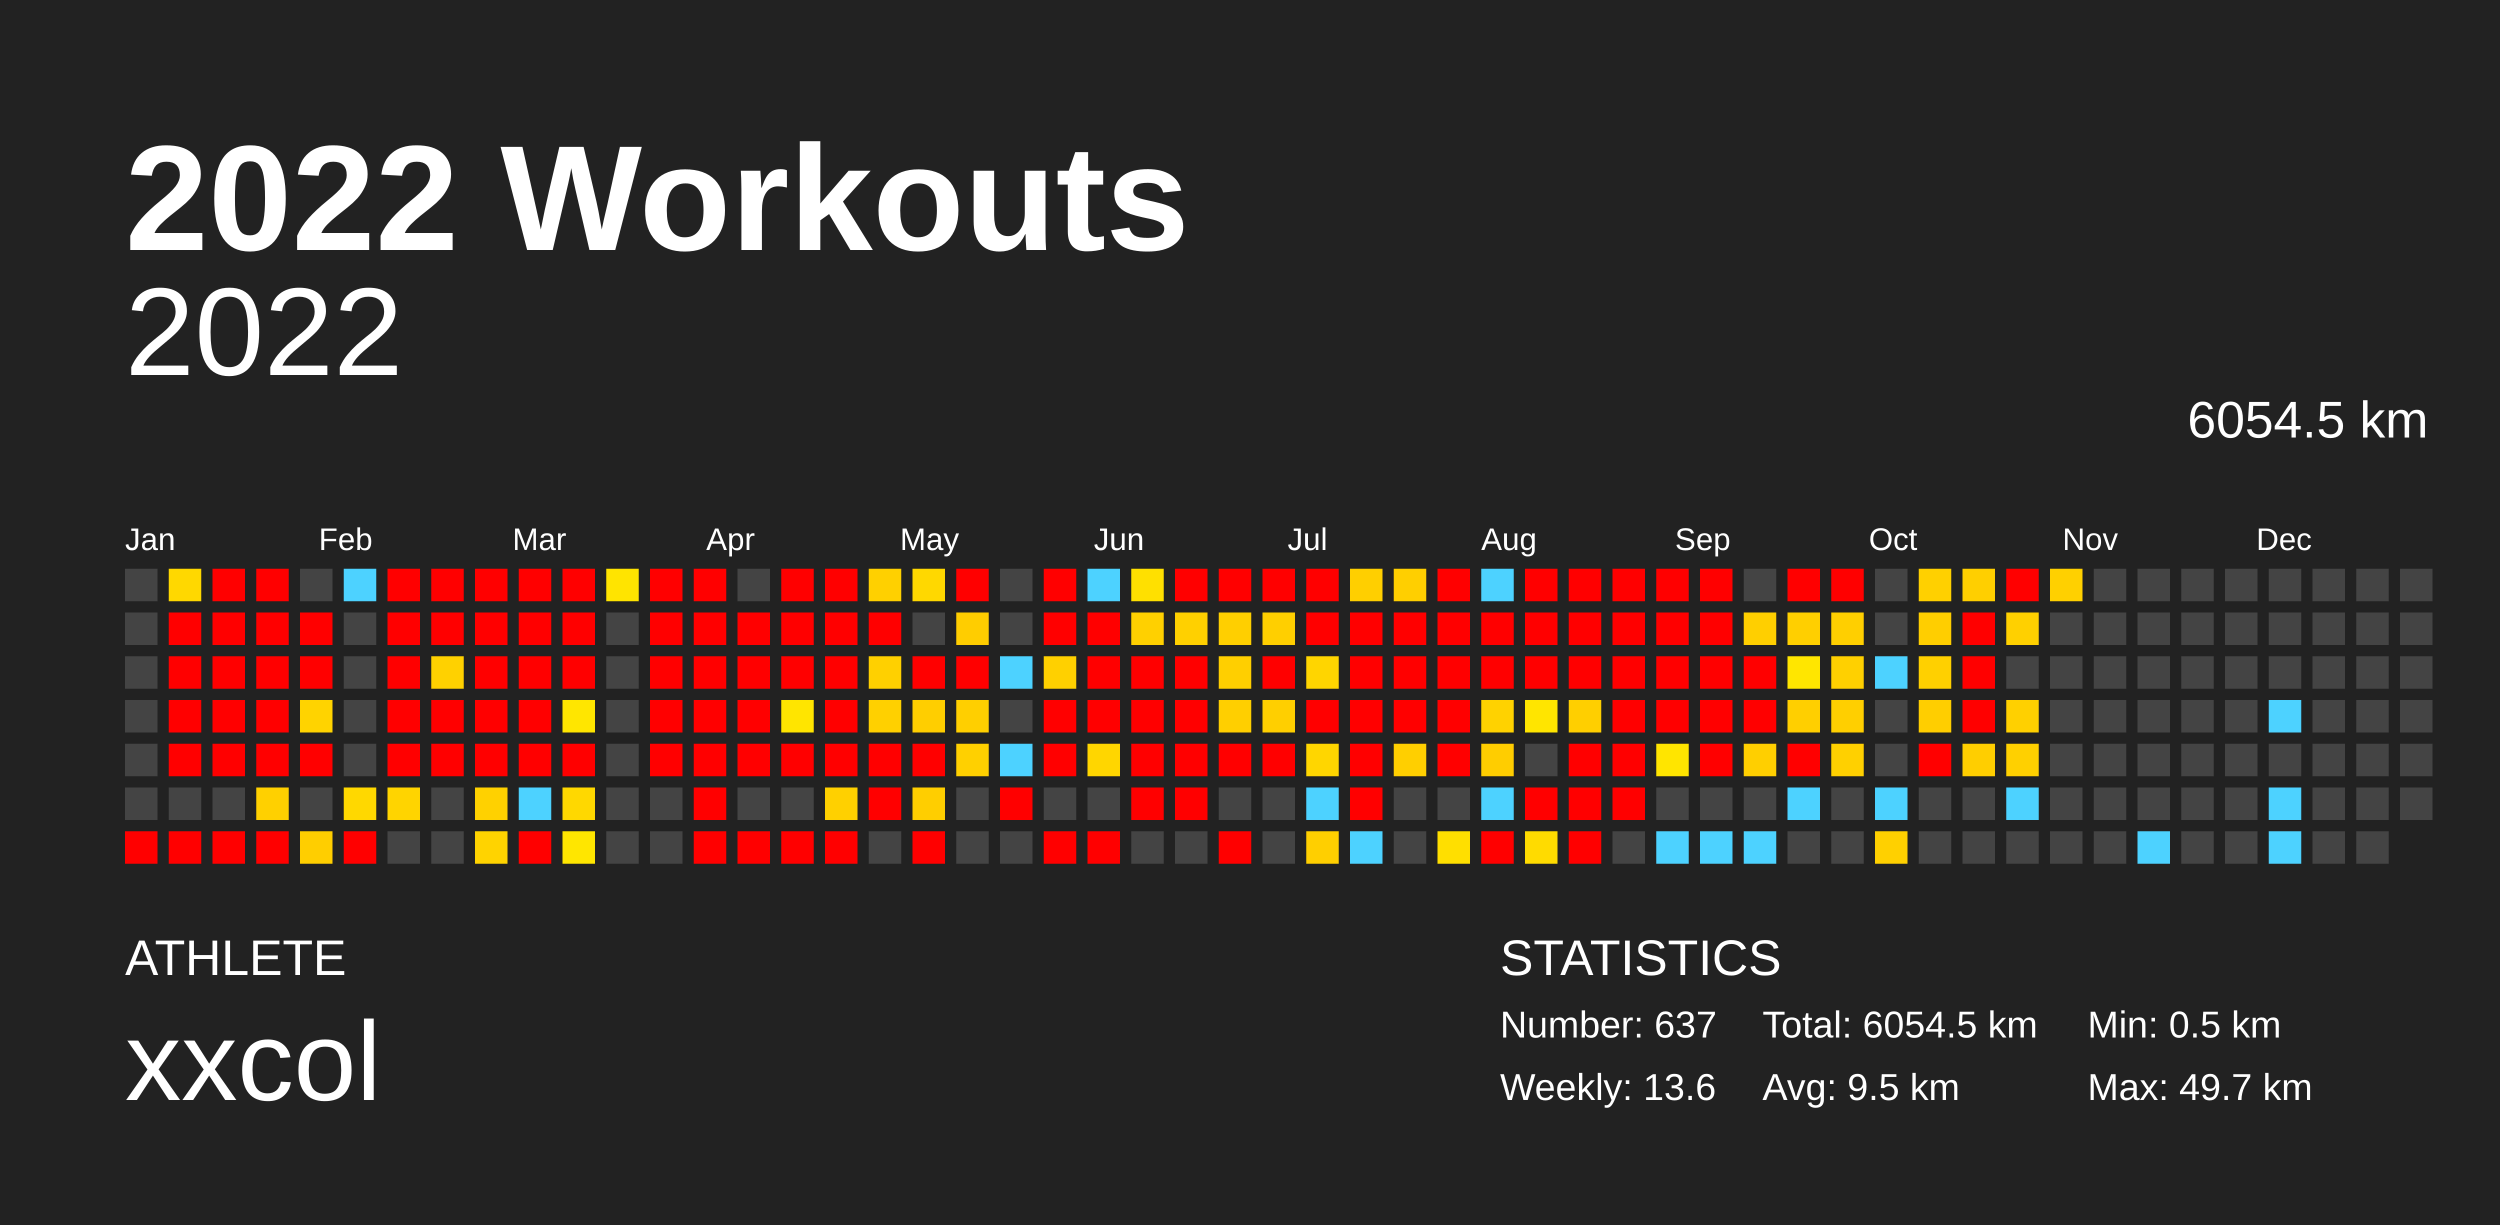
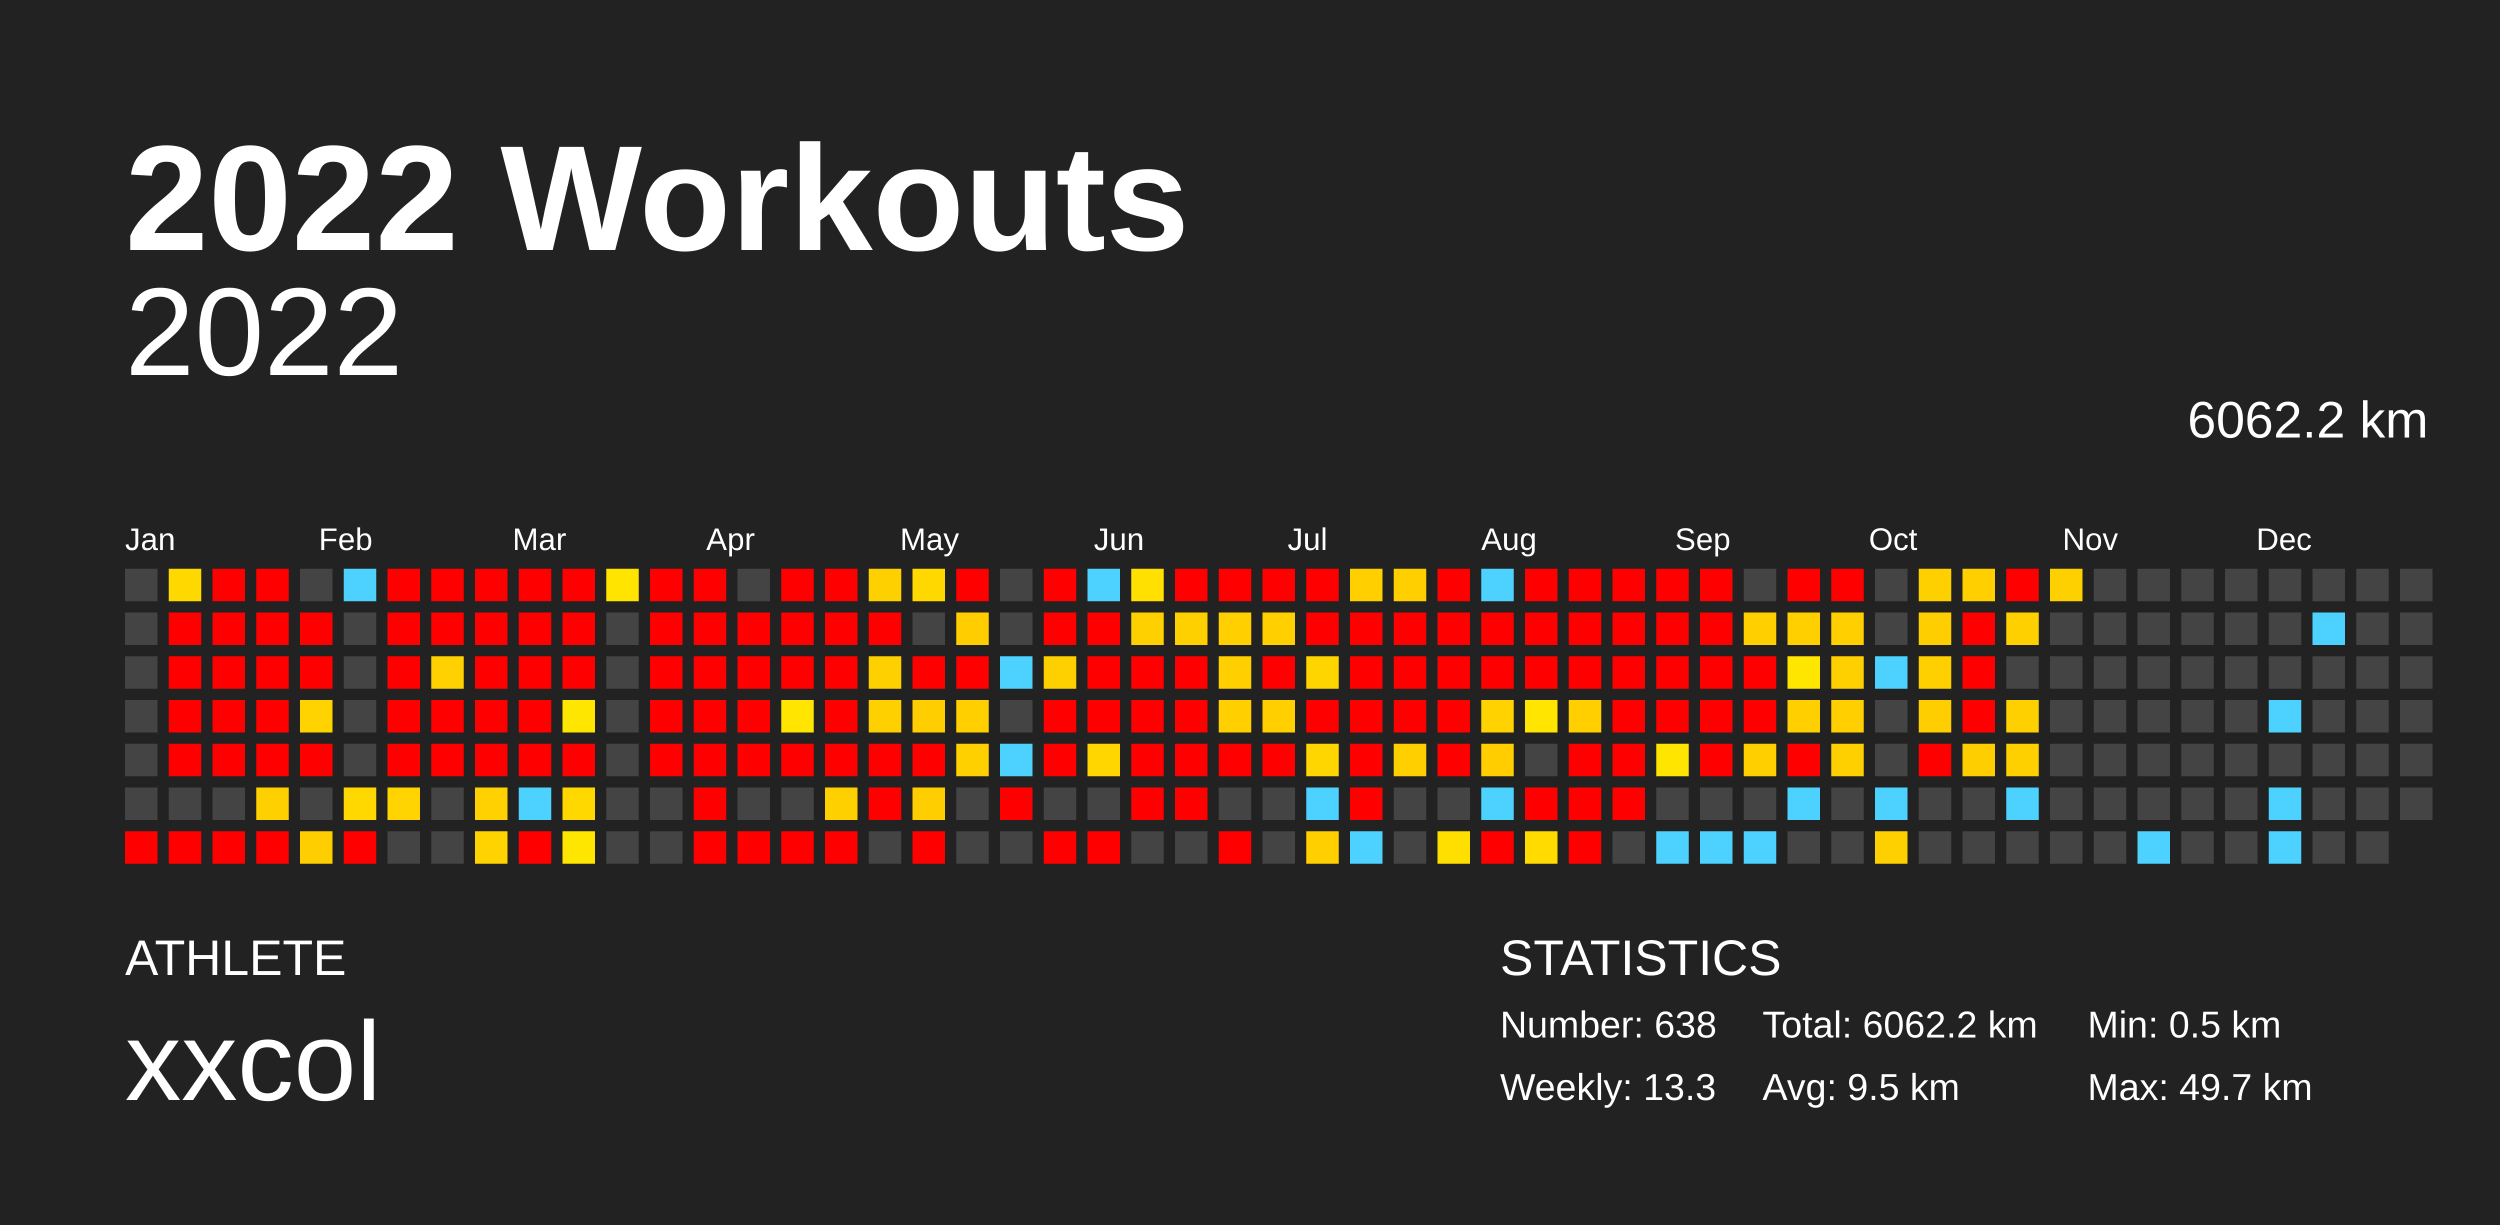
<svg xmlns="http://www.w3.org/2000/svg" baseProfile="full" height="98mm" version="1.1" viewBox="0,0,200,98" width="200mm">
  <defs />
  <rect fill="#222222" height="98" width="200" x="0" y="0" />
  <text fill="#FFFFFF" style="font-size:12px; font-family:Arial; font-weight:bold;" x="10" y="20">2022 Workouts</text>
  <text fill="#FFFFFF" style="font-size:4px; font-family:Arial" x="10" y="78">ATHLETE</text>
  <text fill="#FFFFFF" style="font-size:9px; font-family:Arial" x="10" y="88">xxcol</text>
  <text fill="#FFFFFF" style="font-size:4px; font-family:Arial" x="120" y="78">STATISTICS</text>
-   <text fill="#FFFFFF" style="font-size:3px; font-family:Arial" x="120" y="83">Number: 637</text>
-   <text fill="#FFFFFF" style="font-size:3px; font-family:Arial" x="120" y="88">Weekly: 13.6</text>
-   <text fill="#FFFFFF" style="font-size:3px; font-family:Arial" x="141" y="83">Total: 6054.5 km</text>
+   <text fill="#FFFFFF" style="font-size:3px; font-family:Arial" x="120" y="83">Number: 638</text>
+   <text fill="#FFFFFF" style="font-size:3px; font-family:Arial" x="120" y="88">Weekly: 13.3</text>
+   <text fill="#FFFFFF" style="font-size:3px; font-family:Arial" x="141" y="83">Total: 6062.2 km</text>
  <text fill="#FFFFFF" style="font-size:3px; font-family:Arial" x="141" y="88">Avg: 9.5 km</text>
  <text fill="#FFFFFF" style="font-size:3px; font-family:Arial" x="167" y="83">Min: 0.5 km</text>
  <text fill="#FFFFFF" style="font-size:3px; font-family:Arial" x="167" y="88">Max: 49.7 km</text>
  <text alignment-baseline="hanging" fill="#FFFFFF" style="font-size:10.0px; font-family:Arial;" x="10" y="30">2022</text>
-   <text alignment-baseline="hanging" fill="#FFFFFF" style="font-size:4.125px; font-family:Arial;" x="175" y="35">6054.5 km</text>
+   <text alignment-baseline="hanging" fill="#FFFFFF" style="font-size:4.125px; font-family:Arial;" x="175" y="35">6062.2 km</text>
  <text fill="#FFFFFF" style="font-size:2.5px; font-family:Arial" x="10.0" y="44">Jan</text>
  <text fill="#FFFFFF" style="font-size:2.5px; font-family:Arial" x="25.5" y="44">Feb</text>
  <text fill="#FFFFFF" style="font-size:2.5px; font-family:Arial" x="41.0" y="44">Mar</text>
  <text fill="#FFFFFF" style="font-size:2.5px; font-family:Arial" x="56.5" y="44">Apr</text>
  <text fill="#FFFFFF" style="font-size:2.5px; font-family:Arial" x="72.0" y="44">May</text>
  <text fill="#FFFFFF" style="font-size:2.5px; font-family:Arial" x="87.5" y="44">Jun</text>
  <text fill="#FFFFFF" style="font-size:2.5px; font-family:Arial" x="103.0" y="44">Jul</text>
  <text fill="#FFFFFF" style="font-size:2.5px; font-family:Arial" x="118.5" y="44">Aug</text>
  <text fill="#FFFFFF" style="font-size:2.5px; font-family:Arial" x="134.0" y="44">Sep</text>
  <text fill="#FFFFFF" style="font-size:2.5px; font-family:Arial" x="149.5" y="44">Oct</text>
  <text fill="#FFFFFF" style="font-size:2.5px; font-family:Arial" x="165.0" y="44">Nov</text>
  <text fill="#FFFFFF" style="font-size:2.5px; font-family:Arial" x="180.5" y="44">Dec</text>
  <rect fill="#444444" height="2.6" width="2.6" x="10.0" y="45.5" />
  <rect fill="#444444" height="2.6" width="2.6" x="10.0" y="49.0" />
  <rect fill="#444444" height="2.6" width="2.6" x="10.0" y="52.5" />
  <rect fill="#444444" height="2.6" width="2.6" x="10.0" y="56.0" />
  <rect fill="#444444" height="2.6" width="2.6" x="10.0" y="59.5" />
  <rect fill="#444444" height="2.6" width="2.6" x="10.0" y="63.0" />
  <rect fill="red" height="2.6" width="2.6" x="10.0" y="66.5" />
  <rect fill="#ffd800" height="2.6" width="2.6" x="13.5" y="45.5" />
  <rect fill="red" height="2.6" width="2.6" x="13.5" y="49.0" />
  <rect fill="red" height="2.6" width="2.6" x="13.5" y="52.5" />
  <rect fill="red" height="2.6" width="2.6" x="13.5" y="56.0" />
  <rect fill="red" height="2.6" width="2.6" x="13.5" y="59.5" />
  <rect fill="#444444" height="2.6" width="2.6" x="13.5" y="63.0" />
  <rect fill="red" height="2.6" width="2.6" x="13.5" y="66.5" />
  <rect fill="red" height="2.6" width="2.6" x="17.0" y="45.5" />
  <rect fill="red" height="2.6" width="2.6" x="17.0" y="49.0" />
  <rect fill="red" height="2.6" width="2.6" x="17.0" y="52.5" />
  <rect fill="red" height="2.6" width="2.6" x="17.0" y="56.0" />
  <rect fill="red" height="2.6" width="2.6" x="17.0" y="59.5" />
  <rect fill="#444444" height="2.6" width="2.6" x="17.0" y="63.0" />
  <rect fill="red" height="2.6" width="2.6" x="17.0" y="66.5" />
  <rect fill="red" height="2.6" width="2.6" x="20.5" y="45.5" />
  <rect fill="red" height="2.6" width="2.6" x="20.5" y="49.0" />
  <rect fill="red" height="2.6" width="2.6" x="20.5" y="52.5" />
  <rect fill="red" height="2.6" width="2.6" x="20.5" y="56.0" />
  <rect fill="red" height="2.6" width="2.6" x="20.5" y="59.5" />
  <rect fill="#ffd000" height="2.6" width="2.6" x="20.5" y="63.0" />
  <rect fill="red" height="2.6" width="2.6" x="20.5" y="66.5" />
  <rect fill="#444444" height="2.6" width="2.6" x="24.0" y="45.5" />
  <rect fill="red" height="2.6" width="2.6" x="24.0" y="49.0" />
  <rect fill="red" height="2.6" width="2.6" x="24.0" y="52.5" />
  <rect fill="#ffd300" height="2.6" width="2.6" x="24.0" y="56.0" />
  <rect fill="red" height="2.6" width="2.6" x="24.0" y="59.5" />
  <rect fill="#444444" height="2.6" width="2.6" x="24.0" y="63.0" />
  <rect fill="#ffce00" height="2.6" width="2.6" x="24.0" y="66.5" />
  <rect fill="#4dd2ff" height="2.6" width="2.6" x="27.5" y="45.5" />
  <rect fill="#444444" height="2.6" width="2.6" x="27.5" y="49.0" />
  <rect fill="#444444" height="2.6" width="2.6" x="27.5" y="52.5" />
  <rect fill="#444444" height="2.6" width="2.6" x="27.5" y="56.0" />
  <rect fill="#444444" height="2.6" width="2.6" x="27.5" y="59.5" />
  <rect fill="#ffd800" height="2.6" width="2.6" x="27.5" y="63.0" />
  <rect fill="red" height="2.6" width="2.6" x="27.5" y="66.5" />
  <rect fill="red" height="2.6" width="2.6" x="31.0" y="45.5" />
  <rect fill="red" height="2.6" width="2.6" x="31.0" y="49.0" />
  <rect fill="red" height="2.6" width="2.6" x="31.0" y="52.5" />
  <rect fill="red" height="2.6" width="2.6" x="31.0" y="56.0" />
  <rect fill="red" height="2.6" width="2.6" x="31.0" y="59.5" />
  <rect fill="#ffd400" height="2.6" width="2.6" x="31.0" y="63.0" />
  <rect fill="#444444" height="2.6" width="2.6" x="31.0" y="66.5" />
  <rect fill="red" height="2.6" width="2.6" x="34.5" y="45.5" />
  <rect fill="red" height="2.6" width="2.6" x="34.5" y="49.0" />
  <rect fill="#ffd100" height="2.6" width="2.6" x="34.5" y="52.5" />
  <rect fill="red" height="2.6" width="2.6" x="34.5" y="56.0" />
  <rect fill="red" height="2.6" width="2.6" x="34.5" y="59.5" />
  <rect fill="#444444" height="2.6" width="2.6" x="34.5" y="63.0" />
  <rect fill="#444444" height="2.6" width="2.6" x="34.5" y="66.5" />
  <rect fill="red" height="2.6" width="2.6" x="38.0" y="45.5" />
  <rect fill="red" height="2.6" width="2.6" x="38.0" y="49.0" />
  <rect fill="red" height="2.6" width="2.6" x="38.0" y="52.5" />
  <rect fill="red" height="2.6" width="2.6" x="38.0" y="56.0" />
  <rect fill="red" height="2.6" width="2.6" x="38.0" y="59.5" />
  <rect fill="#ffd100" height="2.6" width="2.6" x="38.0" y="63.0" />
  <rect fill="#ffd300" height="2.6" width="2.6" x="38.0" y="66.5" />
  <rect fill="red" height="2.6" width="2.6" x="41.5" y="45.5" />
  <rect fill="red" height="2.6" width="2.6" x="41.5" y="49.0" />
  <rect fill="red" height="2.6" width="2.6" x="41.5" y="52.5" />
  <rect fill="red" height="2.6" width="2.6" x="41.5" y="56.0" />
  <rect fill="red" height="2.6" width="2.6" x="41.5" y="59.5" />
  <rect fill="#4dd2ff" height="2.6" width="2.6" x="41.5" y="63.0" />
  <rect fill="red" height="2.6" width="2.6" x="41.5" y="66.5" />
  <rect fill="red" height="2.6" width="2.6" x="45.0" y="45.5" />
  <rect fill="red" height="2.6" width="2.6" x="45.0" y="49.0" />
  <rect fill="red" height="2.6" width="2.6" x="45.0" y="52.5" />
  <rect fill="#ffe600" height="2.6" width="2.6" x="45.0" y="56.0" />
  <rect fill="red" height="2.6" width="2.6" x="45.0" y="59.5" />
  <rect fill="#ffd800" height="2.6" width="2.6" x="45.0" y="63.0" />
  <rect fill="#ffe600" height="2.6" width="2.6" x="45.0" y="66.5" />
  <rect fill="#ffe400" height="2.6" width="2.6" x="48.5" y="45.5" />
  <rect fill="#444444" height="2.6" width="2.6" x="48.5" y="49.0" />
  <rect fill="#444444" height="2.6" width="2.6" x="48.5" y="52.5" />
  <rect fill="#444444" height="2.6" width="2.6" x="48.5" y="56.0" />
  <rect fill="#444444" height="2.6" width="2.6" x="48.5" y="59.5" />
  <rect fill="#444444" height="2.6" width="2.6" x="48.5" y="63.0" />
  <rect fill="#444444" height="2.6" width="2.6" x="48.5" y="66.5" />
  <rect fill="red" height="2.6" width="2.6" x="52.0" y="45.5" />
  <rect fill="red" height="2.6" width="2.6" x="52.0" y="49.0" />
  <rect fill="red" height="2.6" width="2.6" x="52.0" y="52.5" />
  <rect fill="red" height="2.6" width="2.6" x="52.0" y="56.0" />
  <rect fill="red" height="2.6" width="2.6" x="52.0" y="59.5" />
  <rect fill="#444444" height="2.6" width="2.6" x="52.0" y="63.0" />
  <rect fill="#444444" height="2.6" width="2.6" x="52.0" y="66.5" />
  <rect fill="red" height="2.6" width="2.6" x="55.5" y="45.5" />
  <rect fill="red" height="2.6" width="2.6" x="55.5" y="49.0" />
  <rect fill="red" height="2.6" width="2.6" x="55.5" y="52.5" />
  <rect fill="red" height="2.6" width="2.6" x="55.5" y="56.0" />
  <rect fill="red" height="2.6" width="2.6" x="55.5" y="59.5" />
  <rect fill="red" height="2.6" width="2.6" x="55.5" y="63.0" />
  <rect fill="red" height="2.6" width="2.6" x="55.5" y="66.5" />
  <rect fill="#444444" height="2.6" width="2.6" x="59.0" y="45.5" />
  <rect fill="red" height="2.6" width="2.6" x="59.0" y="49.0" />
  <rect fill="red" height="2.6" width="2.6" x="59.0" y="52.5" />
  <rect fill="red" height="2.6" width="2.6" x="59.0" y="56.0" />
  <rect fill="red" height="2.6" width="2.6" x="59.0" y="59.5" />
  <rect fill="#444444" height="2.6" width="2.6" x="59.0" y="63.0" />
  <rect fill="red" height="2.6" width="2.6" x="59.0" y="66.5" />
  <rect fill="red" height="2.6" width="2.6" x="62.5" y="45.5" />
  <rect fill="red" height="2.6" width="2.6" x="62.5" y="49.0" />
  <rect fill="red" height="2.6" width="2.6" x="62.5" y="52.5" />
  <rect fill="#ffe500" height="2.6" width="2.6" x="62.5" y="56.0" />
  <rect fill="red" height="2.6" width="2.6" x="62.5" y="59.5" />
  <rect fill="#444444" height="2.6" width="2.6" x="62.5" y="63.0" />
  <rect fill="red" height="2.6" width="2.6" x="62.5" y="66.5" />
  <rect fill="red" height="2.6" width="2.6" x="66.0" y="45.5" />
  <rect fill="red" height="2.6" width="2.6" x="66.0" y="49.0" />
  <rect fill="red" height="2.6" width="2.6" x="66.0" y="52.5" />
  <rect fill="red" height="2.6" width="2.6" x="66.0" y="56.0" />
  <rect fill="red" height="2.6" width="2.6" x="66.0" y="59.5" />
  <rect fill="#ffd000" height="2.6" width="2.6" x="66.0" y="63.0" />
  <rect fill="red" height="2.6" width="2.6" x="66.0" y="66.5" />
  <rect fill="#ffd000" height="2.6" width="2.6" x="69.5" y="45.5" />
  <rect fill="red" height="2.6" width="2.6" x="69.5" y="49.0" />
  <rect fill="#ffd000" height="2.6" width="2.6" x="69.5" y="52.5" />
  <rect fill="#ffd000" height="2.6" width="2.6" x="69.5" y="56.0" />
  <rect fill="red" height="2.6" width="2.6" x="69.5" y="59.5" />
  <rect fill="red" height="2.6" width="2.6" x="69.5" y="63.0" />
  <rect fill="#444444" height="2.6" width="2.6" x="69.5" y="66.5" />
  <rect fill="#ffd800" height="2.6" width="2.6" x="73.0" y="45.5" />
  <rect fill="#444444" height="2.6" width="2.6" x="73.0" y="49.0" />
  <rect fill="red" height="2.6" width="2.6" x="73.0" y="52.5" />
  <rect fill="#ffce00" height="2.6" width="2.6" x="73.0" y="56.0" />
  <rect fill="red" height="2.6" width="2.6" x="73.0" y="59.5" />
  <rect fill="#ffce00" height="2.6" width="2.6" x="73.0" y="63.0" />
  <rect fill="red" height="2.6" width="2.6" x="73.0" y="66.5" />
  <rect fill="red" height="2.6" width="2.6" x="76.5" y="45.5" />
  <rect fill="#ffcd00" height="2.6" width="2.6" x="76.5" y="49.0" />
  <rect fill="red" height="2.6" width="2.6" x="76.5" y="52.5" />
  <rect fill="#ffcf00" height="2.6" width="2.6" x="76.5" y="56.0" />
  <rect fill="#ffd000" height="2.6" width="2.6" x="76.5" y="59.5" />
  <rect fill="#444444" height="2.6" width="2.6" x="76.5" y="63.0" />
  <rect fill="#444444" height="2.6" width="2.6" x="76.5" y="66.5" />
  <rect fill="#444444" height="2.6" width="2.6" x="80.0" y="45.5" />
  <rect fill="#444444" height="2.6" width="2.6" x="80.0" y="49.0" />
  <rect fill="#4dd2ff" height="2.6" width="2.6" x="80.0" y="52.5" />
  <rect fill="#444444" height="2.6" width="2.6" x="80.0" y="56.0" />
  <rect fill="#4dd2ff" height="2.6" width="2.6" x="80.0" y="59.5" />
  <rect fill="red" height="2.6" width="2.6" x="80.0" y="63.0" />
  <rect fill="#444444" height="2.6" width="2.6" x="80.0" y="66.5" />
  <rect fill="red" height="2.6" width="2.6" x="83.5" y="45.5" />
  <rect fill="red" height="2.6" width="2.6" x="83.5" y="49.0" />
  <rect fill="#ffd000" height="2.6" width="2.6" x="83.5" y="52.5" />
  <rect fill="red" height="2.6" width="2.6" x="83.5" y="56.0" />
  <rect fill="red" height="2.6" width="2.6" x="83.5" y="59.5" />
  <rect fill="#444444" height="2.6" width="2.6" x="83.5" y="63.0" />
  <rect fill="red" height="2.6" width="2.6" x="83.5" y="66.5" />
  <rect fill="#4dd2ff" height="2.6" width="2.6" x="87.0" y="45.5" />
  <rect fill="red" height="2.6" width="2.6" x="87.0" y="49.0" />
  <rect fill="red" height="2.6" width="2.6" x="87.0" y="52.5" />
  <rect fill="red" height="2.6" width="2.6" x="87.0" y="56.0" />
  <rect fill="#ffd600" height="2.6" width="2.6" x="87.0" y="59.5" />
  <rect fill="#444444" height="2.6" width="2.6" x="87.0" y="63.0" />
  <rect fill="red" height="2.6" width="2.6" x="87.0" y="66.5" />
  <rect fill="#ffe000" height="2.6" width="2.6" x="90.5" y="45.5" />
  <rect fill="#ffd000" height="2.6" width="2.6" x="90.5" y="49.0" />
  <rect fill="red" height="2.6" width="2.6" x="90.5" y="52.5" />
  <rect fill="red" height="2.6" width="2.6" x="90.5" y="56.0" />
  <rect fill="red" height="2.6" width="2.6" x="90.5" y="59.5" />
  <rect fill="red" height="2.6" width="2.6" x="90.5" y="63.0" />
  <rect fill="#444444" height="2.6" width="2.6" x="90.5" y="66.5" />
  <rect fill="red" height="2.6" width="2.6" x="94.0" y="45.5" />
  <rect fill="#ffd000" height="2.6" width="2.6" x="94.0" y="49.0" />
  <rect fill="red" height="2.6" width="2.6" x="94.0" y="52.5" />
  <rect fill="red" height="2.6" width="2.6" x="94.0" y="56.0" />
  <rect fill="red" height="2.6" width="2.6" x="94.0" y="59.5" />
  <rect fill="red" height="2.6" width="2.6" x="94.0" y="63.0" />
  <rect fill="#444444" height="2.6" width="2.6" x="94.0" y="66.5" />
  <rect fill="red" height="2.6" width="2.6" x="97.5" y="45.5" />
  <rect fill="#ffcf00" height="2.6" width="2.6" x="97.5" y="49.0" />
  <rect fill="#ffcf00" height="2.6" width="2.6" x="97.5" y="52.5" />
  <rect fill="#ffcf00" height="2.6" width="2.6" x="97.5" y="56.0" />
  <rect fill="red" height="2.6" width="2.6" x="97.5" y="59.5" />
  <rect fill="#444444" height="2.6" width="2.6" x="97.5" y="63.0" />
  <rect fill="red" height="2.6" width="2.6" x="97.5" y="66.5" />
  <rect fill="red" height="2.6" width="2.6" x="101.0" y="45.5" />
  <rect fill="#ffcf00" height="2.6" width="2.6" x="101.0" y="49.0" />
  <rect fill="red" height="2.6" width="2.6" x="101.0" y="52.5" />
  <rect fill="#ffcf00" height="2.6" width="2.6" x="101.0" y="56.0" />
  <rect fill="red" height="2.6" width="2.6" x="101.0" y="59.5" />
  <rect fill="#444444" height="2.6" width="2.6" x="101.0" y="63.0" />
  <rect fill="#444444" height="2.6" width="2.6" x="101.0" y="66.5" />
  <rect fill="red" height="2.6" width="2.6" x="104.5" y="45.5" />
  <rect fill="red" height="2.6" width="2.6" x="104.5" y="49.0" />
  <rect fill="#ffd500" height="2.6" width="2.6" x="104.5" y="52.5" />
  <rect fill="red" height="2.6" width="2.6" x="104.5" y="56.0" />
  <rect fill="#ffd600" height="2.6" width="2.6" x="104.5" y="59.5" />
  <rect fill="#4dd2ff" height="2.6" width="2.6" x="104.5" y="63.0" />
  <rect fill="#ffcf00" height="2.6" width="2.6" x="104.5" y="66.5" />
  <rect fill="#ffcf00" height="2.6" width="2.6" x="108.0" y="45.5" />
  <rect fill="red" height="2.6" width="2.6" x="108.0" y="49.0" />
  <rect fill="red" height="2.6" width="2.6" x="108.0" y="52.5" />
  <rect fill="red" height="2.6" width="2.6" x="108.0" y="56.0" />
  <rect fill="red" height="2.6" width="2.6" x="108.0" y="59.5" />
  <rect fill="red" height="2.6" width="2.6" x="108.0" y="63.0" />
  <rect fill="#4dd2ff" height="2.6" width="2.6" x="108.0" y="66.5" />
  <rect fill="#ffcf00" height="2.6" width="2.6" x="111.5" y="45.5" />
  <rect fill="red" height="2.6" width="2.6" x="111.5" y="49.0" />
  <rect fill="red" height="2.6" width="2.6" x="111.5" y="52.5" />
  <rect fill="red" height="2.6" width="2.6" x="111.5" y="56.0" />
  <rect fill="#ffcf00" height="2.6" width="2.6" x="111.5" y="59.5" />
  <rect fill="#444444" height="2.6" width="2.6" x="111.5" y="63.0" />
  <rect fill="#444444" height="2.6" width="2.6" x="111.5" y="66.5" />
  <rect fill="red" height="2.6" width="2.6" x="115.0" y="45.5" />
  <rect fill="red" height="2.6" width="2.6" x="115.0" y="49.0" />
  <rect fill="red" height="2.6" width="2.6" x="115.0" y="52.5" />
  <rect fill="red" height="2.6" width="2.6" x="115.0" y="56.0" />
  <rect fill="red" height="2.6" width="2.6" x="115.0" y="59.5" />
  <rect fill="#444444" height="2.6" width="2.6" x="115.0" y="63.0" />
  <rect fill="#ffdf00" height="2.6" width="2.6" x="115.0" y="66.5" />
  <rect fill="#4dd2ff" height="2.6" width="2.6" x="118.5" y="45.5" />
  <rect fill="red" height="2.6" width="2.6" x="118.5" y="49.0" />
  <rect fill="red" height="2.6" width="2.6" x="118.5" y="52.5" />
  <rect fill="#ffd200" height="2.6" width="2.6" x="118.5" y="56.0" />
  <rect fill="#ffcd00" height="2.6" width="2.6" x="118.5" y="59.5" />
  <rect fill="#4dd2ff" height="2.6" width="2.6" x="118.5" y="63.0" />
  <rect fill="red" height="2.6" width="2.6" x="118.5" y="66.5" />
  <rect fill="red" height="2.6" width="2.6" x="122.0" y="45.5" />
  <rect fill="red" height="2.6" width="2.6" x="122.0" y="49.0" />
  <rect fill="red" height="2.6" width="2.6" x="122.0" y="52.5" />
  <rect fill="#ffe500" height="2.6" width="2.6" x="122.0" y="56.0" />
  <rect fill="#444444" height="2.6" width="2.6" x="122.0" y="59.5" />
  <rect fill="red" height="2.6" width="2.6" x="122.0" y="63.0" />
  <rect fill="#ffdb00" height="2.6" width="2.6" x="122.0" y="66.5" />
  <rect fill="red" height="2.6" width="2.6" x="125.5" y="45.5" />
  <rect fill="red" height="2.6" width="2.6" x="125.5" y="49.0" />
  <rect fill="red" height="2.6" width="2.6" x="125.5" y="52.5" />
  <rect fill="#ffcf00" height="2.6" width="2.6" x="125.5" y="56.0" />
  <rect fill="red" height="2.6" width="2.6" x="125.5" y="59.5" />
  <rect fill="red" height="2.6" width="2.6" x="125.5" y="63.0" />
  <rect fill="red" height="2.6" width="2.6" x="125.5" y="66.5" />
  <rect fill="red" height="2.6" width="2.6" x="129.0" y="45.5" />
  <rect fill="red" height="2.6" width="2.6" x="129.0" y="49.0" />
  <rect fill="red" height="2.6" width="2.6" x="129.0" y="52.5" />
  <rect fill="red" height="2.6" width="2.6" x="129.0" y="56.0" />
  <rect fill="red" height="2.6" width="2.6" x="129.0" y="59.5" />
  <rect fill="red" height="2.6" width="2.6" x="129.0" y="63.0" />
  <rect fill="#444444" height="2.6" width="2.6" x="129.0" y="66.5" />
  <rect fill="red" height="2.6" width="2.6" x="132.5" y="45.5" />
  <rect fill="red" height="2.6" width="2.6" x="132.5" y="49.0" />
  <rect fill="red" height="2.6" width="2.6" x="132.5" y="52.5" />
  <rect fill="red" height="2.6" width="2.6" x="132.5" y="56.0" />
  <rect fill="#ffe500" height="2.6" width="2.6" x="132.5" y="59.5" />
  <rect fill="#444444" height="2.6" width="2.6" x="132.5" y="63.0" />
  <rect fill="#4dd2ff" height="2.6" width="2.6" x="132.5" y="66.5" />
  <rect fill="red" height="2.6" width="2.6" x="136.0" y="45.5" />
  <rect fill="red" height="2.6" width="2.6" x="136.0" y="49.0" />
  <rect fill="red" height="2.6" width="2.6" x="136.0" y="52.5" />
  <rect fill="red" height="2.6" width="2.6" x="136.0" y="56.0" />
  <rect fill="red" height="2.6" width="2.6" x="136.0" y="59.5" />
  <rect fill="#444444" height="2.6" width="2.6" x="136.0" y="63.0" />
  <rect fill="#4dd2ff" height="2.6" width="2.6" x="136.0" y="66.5" />
  <rect fill="#444444" height="2.6" width="2.6" x="139.5" y="45.5" />
  <rect fill="#ffcf00" height="2.6" width="2.6" x="139.5" y="49.0" />
  <rect fill="red" height="2.6" width="2.6" x="139.5" y="52.5" />
  <rect fill="red" height="2.6" width="2.6" x="139.5" y="56.0" />
  <rect fill="#ffcf00" height="2.6" width="2.6" x="139.5" y="59.5" />
  <rect fill="#444444" height="2.6" width="2.6" x="139.5" y="63.0" />
  <rect fill="#4dd2ff" height="2.6" width="2.6" x="139.5" y="66.5" />
  <rect fill="red" height="2.6" width="2.6" x="143.0" y="45.5" />
  <rect fill="#ffcf00" height="2.6" width="2.6" x="143.0" y="49.0" />
  <rect fill="#ffe600" height="2.6" width="2.6" x="143.0" y="52.5" />
  <rect fill="#ffcf00" height="2.6" width="2.6" x="143.0" y="56.0" />
  <rect fill="red" height="2.6" width="2.6" x="143.0" y="59.5" />
  <rect fill="#4dd2ff" height="2.6" width="2.6" x="143.0" y="63.0" />
  <rect fill="#444444" height="2.6" width="2.6" x="143.0" y="66.5" />
  <rect fill="red" height="2.6" width="2.6" x="146.5" y="45.5" />
  <rect fill="#ffcf00" height="2.6" width="2.6" x="146.5" y="49.0" />
  <rect fill="#ffd000" height="2.6" width="2.6" x="146.5" y="52.5" />
  <rect fill="#ffcf00" height="2.6" width="2.6" x="146.5" y="56.0" />
  <rect fill="#ffd000" height="2.6" width="2.6" x="146.5" y="59.5" />
  <rect fill="#444444" height="2.6" width="2.6" x="146.5" y="63.0" />
  <rect fill="#444444" height="2.6" width="2.6" x="146.5" y="66.5" />
  <rect fill="#444444" height="2.6" width="2.6" x="150.0" y="45.5" />
  <rect fill="#444444" height="2.6" width="2.6" x="150.0" y="49.0" />
  <rect fill="#4dd2ff" height="2.6" width="2.6" x="150.0" y="52.5" />
  <rect fill="#444444" height="2.6" width="2.6" x="150.0" y="56.0" />
  <rect fill="#444444" height="2.6" width="2.6" x="150.0" y="59.5" />
  <rect fill="#4dd2ff" height="2.6" width="2.6" x="150.0" y="63.0" />
  <rect fill="#ffd000" height="2.6" width="2.6" x="150.0" y="66.5" />
  <rect fill="#ffd000" height="2.6" width="2.6" x="153.5" y="45.5" />
  <rect fill="#ffce00" height="2.6" width="2.6" x="153.5" y="49.0" />
  <rect fill="#ffd000" height="2.6" width="2.6" x="153.5" y="52.5" />
  <rect fill="#ffce00" height="2.6" width="2.6" x="153.5" y="56.0" />
  <rect fill="red" height="2.6" width="2.6" x="153.5" y="59.5" />
  <rect fill="#444444" height="2.6" width="2.6" x="153.5" y="63.0" />
  <rect fill="#444444" height="2.6" width="2.6" x="153.5" y="66.5" />
  <rect fill="#ffcf00" height="2.6" width="2.6" x="157.0" y="45.5" />
  <rect fill="red" height="2.6" width="2.6" x="157.0" y="49.0" />
  <rect fill="red" height="2.6" width="2.6" x="157.0" y="52.5" />
  <rect fill="red" height="2.6" width="2.6" x="157.0" y="56.0" />
  <rect fill="#ffce00" height="2.6" width="2.6" x="157.0" y="59.5" />
  <rect fill="#444444" height="2.6" width="2.6" x="157.0" y="63.0" />
  <rect fill="#444444" height="2.6" width="2.6" x="157.0" y="66.5" />
  <rect fill="red" height="2.6" width="2.6" x="160.5" y="45.5" />
  <rect fill="#ffd000" height="2.6" width="2.6" x="160.5" y="49.0" />
  <rect fill="#444444" height="2.6" width="2.6" x="160.5" y="52.5" />
  <rect fill="#ffd000" height="2.6" width="2.6" x="160.5" y="56.0" />
  <rect fill="#ffd000" height="2.6" width="2.6" x="160.5" y="59.5" />
  <rect fill="#4dd2ff" height="2.6" width="2.6" x="160.5" y="63.0" />
  <rect fill="#444444" height="2.6" width="2.6" x="160.5" y="66.5" />
  <rect fill="#ffd000" height="2.6" width="2.6" x="164.0" y="45.5" />
  <rect fill="#444444" height="2.6" width="2.6" x="164.0" y="49.0" />
  <rect fill="#444444" height="2.6" width="2.6" x="164.0" y="52.5" />
  <rect fill="#444444" height="2.6" width="2.6" x="164.0" y="56.0" />
  <rect fill="#444444" height="2.6" width="2.6" x="164.0" y="59.5" />
  <rect fill="#444444" height="2.6" width="2.6" x="164.0" y="63.0" />
  <rect fill="#444444" height="2.6" width="2.6" x="164.0" y="66.5" />
  <rect fill="#444444" height="2.6" width="2.6" x="167.5" y="45.5" />
  <rect fill="#444444" height="2.6" width="2.6" x="167.5" y="49.0" />
  <rect fill="#444444" height="2.6" width="2.6" x="167.5" y="52.5" />
  <rect fill="#444444" height="2.6" width="2.6" x="167.5" y="56.0" />
  <rect fill="#444444" height="2.6" width="2.6" x="167.5" y="59.5" />
  <rect fill="#444444" height="2.6" width="2.6" x="167.5" y="63.0" />
  <rect fill="#444444" height="2.6" width="2.6" x="167.5" y="66.5" />
  <rect fill="#444444" height="2.6" width="2.6" x="171.0" y="45.5" />
  <rect fill="#444444" height="2.6" width="2.6" x="171.0" y="49.0" />
  <rect fill="#444444" height="2.6" width="2.6" x="171.0" y="52.5" />
  <rect fill="#444444" height="2.6" width="2.6" x="171.0" y="56.0" />
  <rect fill="#444444" height="2.6" width="2.6" x="171.0" y="59.5" />
  <rect fill="#444444" height="2.6" width="2.6" x="171.0" y="63.0" />
  <rect fill="#4dd2ff" height="2.6" width="2.6" x="171.0" y="66.5" />
  <rect fill="#444444" height="2.6" width="2.6" x="174.5" y="45.5" />
  <rect fill="#444444" height="2.6" width="2.6" x="174.5" y="49.0" />
  <rect fill="#444444" height="2.6" width="2.6" x="174.5" y="52.5" />
  <rect fill="#444444" height="2.6" width="2.6" x="174.5" y="56.0" />
  <rect fill="#444444" height="2.6" width="2.6" x="174.5" y="59.5" />
  <rect fill="#444444" height="2.6" width="2.6" x="174.5" y="63.0" />
  <rect fill="#444444" height="2.6" width="2.6" x="174.5" y="66.5" />
  <rect fill="#444444" height="2.6" width="2.6" x="178.0" y="45.5" />
  <rect fill="#444444" height="2.6" width="2.6" x="178.0" y="49.0" />
  <rect fill="#444444" height="2.6" width="2.6" x="178.0" y="52.5" />
  <rect fill="#444444" height="2.6" width="2.6" x="178.0" y="56.0" />
  <rect fill="#444444" height="2.6" width="2.6" x="178.0" y="59.5" />
  <rect fill="#444444" height="2.6" width="2.6" x="178.0" y="63.0" />
  <rect fill="#444444" height="2.6" width="2.6" x="178.0" y="66.5" />
  <rect fill="#444444" height="2.6" width="2.6" x="181.5" y="45.5" />
  <rect fill="#444444" height="2.6" width="2.6" x="181.5" y="49.0" />
  <rect fill="#444444" height="2.6" width="2.6" x="181.5" y="52.5" />
  <rect fill="#4dd2ff" height="2.6" width="2.6" x="181.5" y="56.0" />
  <rect fill="#444444" height="2.6" width="2.6" x="181.5" y="59.5" />
  <rect fill="#4dd2ff" height="2.6" width="2.6" x="181.5" y="63.0" />
  <rect fill="#4dd2ff" height="2.6" width="2.6" x="181.5" y="66.5" />
  <rect fill="#444444" height="2.6" width="2.6" x="185.0" y="45.5" />
-   <rect fill="#444444" height="2.6" width="2.6" x="185.0" y="49.0" />
+   <rect fill="#4dd2ff" height="2.6" width="2.6" x="185.0" y="49.0" />
  <rect fill="#444444" height="2.6" width="2.6" x="185.0" y="52.5" />
  <rect fill="#444444" height="2.6" width="2.6" x="185.0" y="56.0" />
  <rect fill="#444444" height="2.6" width="2.6" x="185.0" y="59.5" />
  <rect fill="#444444" height="2.6" width="2.6" x="185.0" y="63.0" />
  <rect fill="#444444" height="2.6" width="2.6" x="185.0" y="66.5" />
  <rect fill="#444444" height="2.6" width="2.6" x="188.5" y="45.5" />
  <rect fill="#444444" height="2.6" width="2.6" x="188.5" y="49.0" />
  <rect fill="#444444" height="2.6" width="2.6" x="188.5" y="52.5" />
  <rect fill="#444444" height="2.6" width="2.6" x="188.5" y="56.0" />
  <rect fill="#444444" height="2.6" width="2.6" x="188.5" y="59.5" />
  <rect fill="#444444" height="2.6" width="2.6" x="188.5" y="63.0" />
  <rect fill="#444444" height="2.6" width="2.6" x="188.5" y="66.5" />
  <rect fill="#444444" height="2.6" width="2.6" x="192.0" y="45.5" />
  <rect fill="#444444" height="2.6" width="2.6" x="192.0" y="49.0" />
  <rect fill="#444444" height="2.6" width="2.6" x="192.0" y="52.5" />
  <rect fill="#444444" height="2.6" width="2.6" x="192.0" y="56.0" />
  <rect fill="#444444" height="2.6" width="2.6" x="192.0" y="59.5" />
  <rect fill="#444444" height="2.6" width="2.6" x="192.0" y="63.0" />
</svg>
